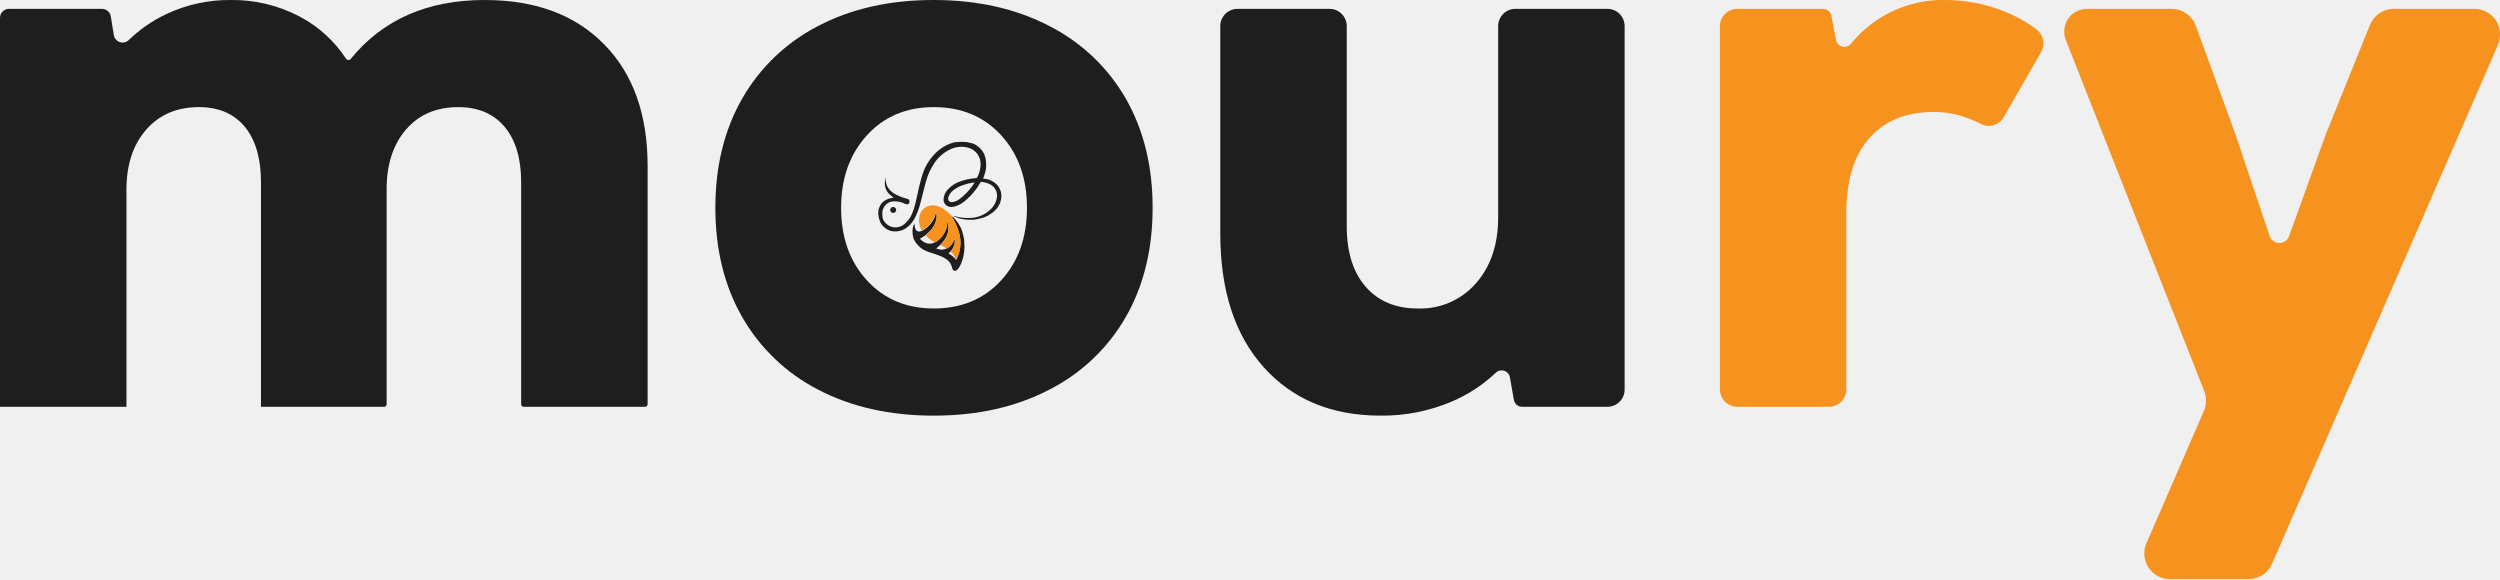
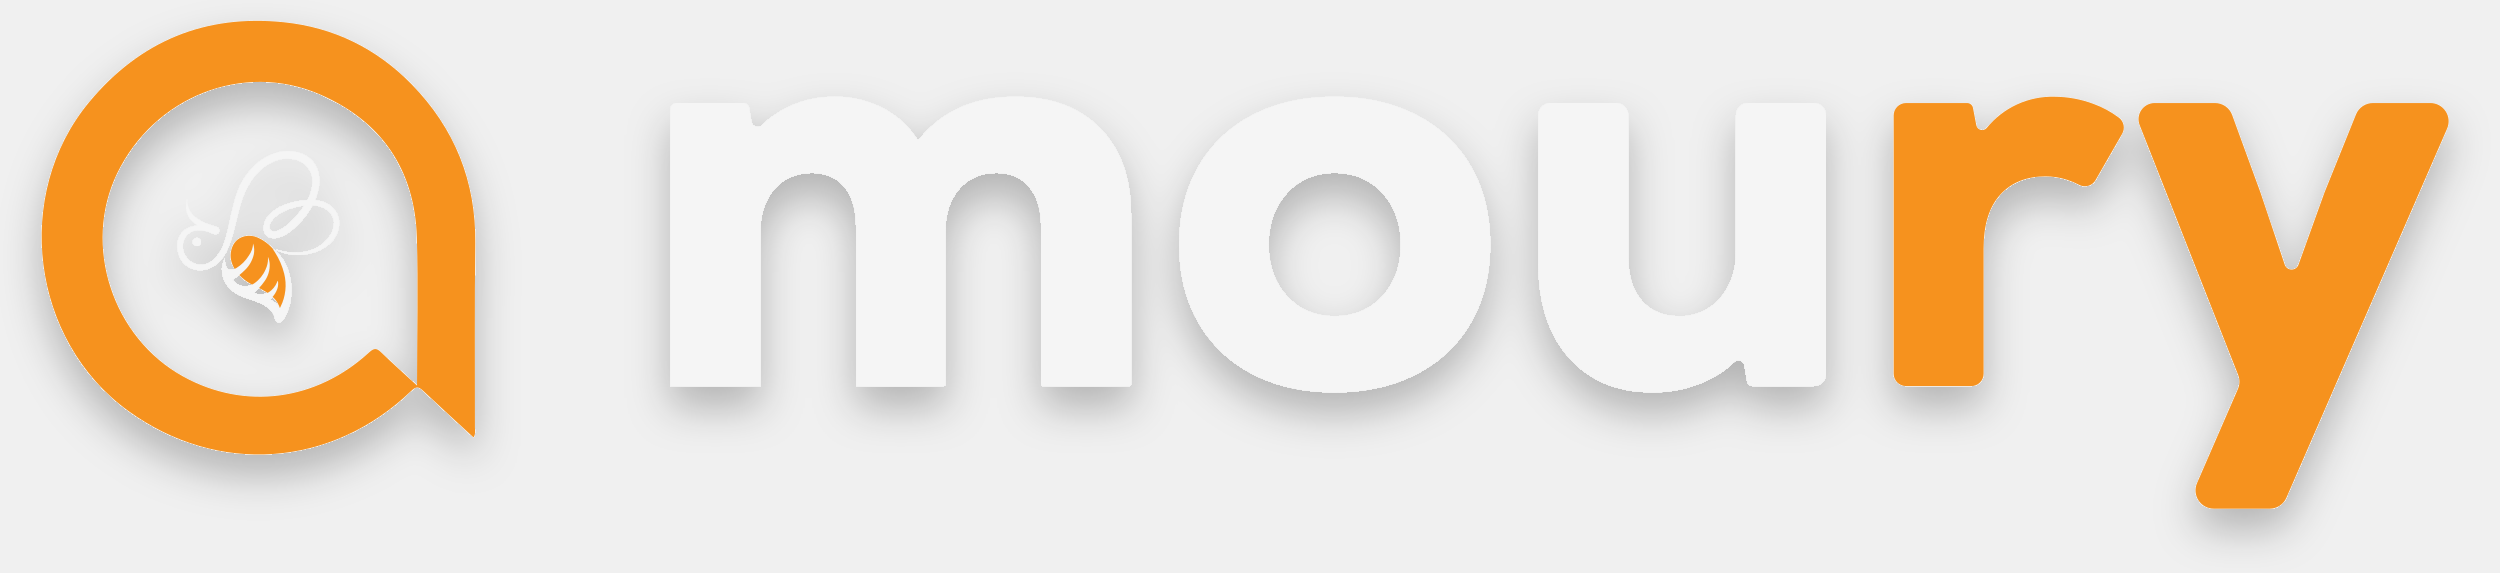
- <svg xmlns="http://www.w3.org/2000/svg" viewBox="0 0 593.06 137.39">
-   <g id="Layer_2" data-name="Layer 2">
-     <g id="Layer_1-2" data-name="Layer 1">
-       <path d="M231.12,52.12a3.54,3.54,0,0,0-.65,0,10.39,10.39,0,0,1-1.58-.06,7.75,7.75,0,0,1-1.52-.32c-.4-.14-.78-.33-1.18-.5.08-.07.15,0,.21,0a10.69,10.69,0,0,0,4,.45,7.2,7.2,0,0,0,4.93-2.37,4.83,4.83,0,0,0,1.06-2,3,3,0,0,0-1.63-3.65,5.75,5.75,0,0,0-2-.52c-.1,0-.13,0-.17.11a15.25,15.25,0,0,1-3.36,4.14,7,7,0,0,1-2.5,1.51,3,3,0,0,1-.88.17,1.75,1.75,0,0,1-2-2,3.64,3.64,0,0,1,1-2.14,7.15,7.15,0,0,1,2.78-1.85,13.8,13.8,0,0,1,3.91-.84.3.3,0,0,0,.29-.19,7,7,0,0,0,.8-3.1,4,4,0,0,0-3.25-4,6.19,6.19,0,0,0-4.14.56,9.27,9.27,0,0,0-3.6,3.18,15.24,15.24,0,0,0-2,4.44c-.46,1.57-.8,3.17-1.22,4.75a17.65,17.65,0,0,1-1.28,3.59,7.35,7.35,0,0,1-1.41,2,8.69,8.69,0,0,1-.75.61.16.16,0,0,0-.12.08c-.11,0-.16.1-.25.14s-.46.22-.68.34h-.07l-.31.07a3.51,3.51,0,0,1-.9.18,1.84,1.84,0,0,0-.47,0c0-.05-.07,0-.11,0a.37.37,0,0,0-.14,0,3.82,3.82,0,0,1-2.31-1.11,3.5,3.5,0,0,1-1-1.65,6,6,0,0,1-.27-1.26,7.31,7.31,0,0,1,.05-1.05s0,0,0-.08c.06-.19.13-.38.2-.57a3.21,3.21,0,0,1,.9-1.31,3.87,3.87,0,0,1,1.2-.69,3.29,3.29,0,0,1,.54-.14l.57-.11s.09,0,.1-.06,0-.06-.07-.08c-.24-.19-.48-.38-.71-.59a3.41,3.41,0,0,1-1.12-1.82c0-.16-.09-.31-.11-.46a6.38,6.38,0,0,1,.13-1.63,0,0,0,0,1,.06,0c.06.09,0,.2,0,.3a3.84,3.84,0,0,0,1.3,2.79,6.16,6.16,0,0,0,1.17.79,12.09,12.09,0,0,0,1.71.71c.42.16.86.24,1.28.4l0,.06a.69.69,0,0,1,0,1,.8.8,0,0,1-.5.13l-.29-.1h0a5.67,5.67,0,0,0-2.74-.61,2.76,2.76,0,0,0-1.58.54.31.31,0,0,0-.09.07,2.32,2.32,0,0,0-.66.77h0a3,3,0,0,0-.34,2.1l0,.24a.25.25,0,0,0,0,.14l.06.2a2.55,2.55,0,0,0,.52.92s0,.07.07.09l0,0a3.2,3.2,0,0,0,4.33.49,6.52,6.52,0,0,0,2.26-3.26,0,0,0,0,0,0,0,1.46,1.46,0,0,0,.18-.45c.16-.51.3-1,.43-1.53s.27-1.14.38-1.71a10.34,10.34,0,0,0,.26-1.23s0,0,0-.07a9.37,9.37,0,0,0,.29-1.16c.15-.62.31-1.23.49-1.84s.37-1.14.58-1.69v0a11,11,0,0,1,.57-1.2c.16-.28.33-.57.51-.84.31-.45.64-.89,1-1.31s.52-.51.74-.81c0-.07.12-.06.14-.12a3,3,0,0,0,.42-.37s.06,0,.06-.05a11.35,11.35,0,0,1,2.35-1.45l.44-.17c.38-.14.78-.24,1.18-.35l.1,0H227s0,0,.07,0,.15,0,.22,0a1.51,1.51,0,0,0,.35-.06c.33,0,.67,0,1,0a6.91,6.91,0,0,1,1.92.34.16.16,0,0,0,.12,0l.73.34s.06,0,.11.06l.74.54h0a5,5,0,0,1,1.44,2.25l.08.31c0,.13.05.26.07.39a8,8,0,0,1,.08.84c0,.32,0,.65,0,1l0,.12c-.06.29-.09.58-.18.87s-.12.47-.19.71a1.63,1.63,0,0,0-.17.57s0,0-.05,0l-.11.27c0,.08,0,.1.06.11l.5.07s.06,0,.09,0a4.44,4.44,0,0,1,.74.18,5.44,5.44,0,0,1,1.4.76,4.06,4.06,0,0,1,1.38,2,4.21,4.21,0,0,1,.15,1.27s0,.08,0,.11a7.65,7.65,0,0,1-.22,1.08.1.1,0,0,0,0,.1,5.49,5.49,0,0,1-.51,1l-.36.55-.08.09a.21.21,0,0,0-.08.06,4.7,4.7,0,0,1-.72.69,10.27,10.27,0,0,1-1.42.94c-.1.05-.24,0-.33.12s-.09,0-.12.06l-.14.06-.74.24-.27.07a6.63,6.63,0,0,1-.86.19C231.42,52.09,231.26,52.06,231.12,52.12Zm.09-8.84-.16,0a12.65,12.65,0,0,0-2.57.61,7.75,7.75,0,0,0-2.38,1.29A3.28,3.28,0,0,0,225,46.72c-.26.83.2,1.36,1.06,1.21a4,4,0,0,0,1.69-.8,14.21,14.21,0,0,0,2.74-2.79A11,11,0,0,0,231.21,43.28Z" fill="#1e1e1e" />
-       <path d="M225.55,51.05c.4.34.77.7,1.14,1.08a9.71,9.71,0,0,1,.73,1v0c.17.29.33.58.49.88l.09.19s0,.07.06.1l0,.1.2.49a.06.06,0,0,0,0,.07l.21.71c.12.41.17.84.25,1.25l0,.14s0,.06,0,.08c0,.41.07.82.07,1.22l0,.15a.29.29,0,0,0,0,.09,10.4,10.4,0,0,1-.23,2.15v0a14,14,0,0,1-.47,1.56h0c-.09.21-.18.42-.29.62a3.28,3.28,0,0,1-.76,1.11.66.66,0,0,1-1.12-.3,6.41,6.41,0,0,0-.23-.78c0-.07-.07-.1-.1-.16a2,2,0,0,0-.76-1s0,0,0,0,0-.09-.08-.12l-.52-.35a5.73,5.73,0,0,0-1-.53c-.49-.21-1-.4-1.48-.56,0,0,0,0-.05,0a.22.22,0,0,0-.14-.09c-.27,0-.5-.18-.77-.22a.11.11,0,0,0-.12,0c-.13-.12-.31-.12-.46-.18l-.74-.3,0,0c-.21-.09-.39-.25-.6-.33a.12.12,0,0,0-.1-.07c-.16-.13-.34-.24-.5-.38a9,9,0,0,1-1-1.06.28.28,0,0,0-.12-.18c0-.11-.11-.17-.15-.26s-.2-.39-.3-.58l-.05-.2a.16.16,0,0,0,0-.13l-.15-.55a.14.14,0,0,0,0-.11l0-.2a4,4,0,0,1,.45-2.45s0,0,0,0h0c.05.27,0,.56.06.83a2.52,2.52,0,0,0,.18.61.89.89,0,0,0,.91.53,1.35,1.35,0,0,0,.62-.18.83.83,0,0,0,.3-.14,6.72,6.72,0,0,0,2.27-2.26A4.06,4.06,0,0,0,222,50.1a3.8,3.8,0,0,1,.12,1.95,5.59,5.59,0,0,1-1.57,2.81c-.32.33-.68.62-1,.92s-.82.56-1.25.8c-.11.06,0,.1,0,.13a3.48,3.48,0,0,0,1.14.84,2.59,2.59,0,0,0,2.36-.07,2.35,2.35,0,0,0,.46-.26,5.79,5.79,0,0,0,2-2.45,4.42,4.42,0,0,0,.44-2,.57.57,0,0,1,0-.29,3.69,3.69,0,0,1,.31,1.29,5,5,0,0,1-.91,3.06,10.74,10.74,0,0,1-1,1.23l-1,.87.42.16a2.66,2.66,0,0,0,2.05-.16l.21-.1a3.9,3.9,0,0,0,1.51-1.8.65.65,0,0,1,.16-.29,2.85,2.85,0,0,1-.1,1.45,4.26,4.26,0,0,1-.85,1.45l-.51.52a1.31,1.31,0,0,1,.19.07,5.51,5.51,0,0,1,1.4,1.15,1,1,0,0,0,.22.25c.08-.05.09-.15.13-.23a8.55,8.55,0,0,0,.65-5.9,12.76,12.76,0,0,0-1.68-3.88A3.37,3.37,0,0,1,225.55,51.05Z" fill="#1e1e1e" />
-       <path d="M212.07,50.49a.72.72,0,0,1-.87-.49.71.71,0,1,1,1.37-.38A.71.71,0,0,1,212.07,50.49Z" fill="#1e1e1e" />
-       <path d="M219.55,55.78c.35-.3.71-.59,1-.92a5.59,5.59,0,0,0,1.57-2.81A3.8,3.8,0,0,0,222,50.1a4.06,4.06,0,0,1-.77,2.15A6.72,6.72,0,0,1,219,54.51a.83.83,0,0,1-.3.14,4.45,4.45,0,0,1-.58-3.39,3.15,3.15,0,0,1,2.4-2.47,3.8,3.8,0,0,1,2.35.26,7.79,7.79,0,0,1,2.52,1.81l.12.13s0,.07.06.07h0a3.37,3.37,0,0,0,.36.61,12.76,12.76,0,0,1,1.68,3.88,8.55,8.55,0,0,1-.65,5.9c0,.08-.05.18-.13.23-.05-.13-.09-.27-.15-.4a4.51,4.51,0,0,0-1.15-1.59,4.26,4.26,0,0,0,.85-1.45,2.85,2.85,0,0,0,.1-1.45.65.65,0,0,0-.16.29,3.9,3.9,0,0,1-1.51,1.8l-.21.1-.15-.11a15,15,0,0,0-1.35-.76,10.74,10.74,0,0,0,1-1.23,5,5,0,0,0,.91-3.06,3.69,3.69,0,0,0-.31-1.29.57.57,0,0,0,0,.29,4.42,4.42,0,0,1-.44,2,5.79,5.79,0,0,1-2,2.45,2.35,2.35,0,0,1-.46.26l-.23-.14A8.14,8.14,0,0,1,219.55,55.78Z" fill="#f6921e" />
-       <path d="M143.31,10.51Q153.63,21,153.63,39.36V95.89a.61.61,0,0,1-.61.61H124.24a.61.61,0,0,1-.61-.61V43.18q0-8.4-3.92-13.09c-2.61-3.11-6.27-4.68-11-4.68q-7.83,0-12.42,5.35T91.72,44.9v51a.61.61,0,0,1-.61.61H61.91V43.18q0-8.4-3.82-13.09C55.54,27,51.91,25.41,47.2,25.41q-7.85,0-12.52,5.35T30,44.9V96.5H0V4.22A2.12,2.12,0,0,1,2.11,2.1H24.19a2.12,2.12,0,0,1,2.09,1.77L27,8.32a2.11,2.11,0,0,0,3.57,1.16,33,33,0,0,1,9.08-6.23A35,35,0,0,1,54.65,0,34.07,34.07,0,0,1,71.08,3.92a29.64,29.64,0,0,1,11,10,.69.69,0,0,0,1.12.06Q94.57,0,115,0,133,0,143.31,10.51Z" fill="#1e1e1e" />
-       <path d="M194,92.39A43.82,43.82,0,0,1,176,75.09q-6.3-11.07-6.3-25.79T176,23.5A43.86,43.86,0,0,1,194,6.21Q205.79,0,221.46,0T249,6.21A43.76,43.76,0,0,1,267.13,23.5q6.3,11.09,6.3,25.8t-6.3,25.79A43.72,43.72,0,0,1,249,92.39q-11.85,6.21-27.51,6.21T194,92.39ZM237.51,66.5q6.11-6.69,6.11-17.2t-6.11-17.2q-6.12-6.69-16-6.69-9.75,0-15.86,6.69t-6.12,17.2q0,10.52,6.12,17.2t15.86,6.68Q231.39,73.18,237.51,66.5Z" fill="#1e1e1e" />
-       <path d="M385.4,6.19V92.41a4.08,4.08,0,0,1-4.08,4.09h-20.2a2,2,0,0,1-2-1.68l-.92-5.25a2,2,0,0,0-3.38-1.13,35.21,35.21,0,0,1-10.4,6.81,42.18,42.18,0,0,1-16.91,3.35q-17.4,0-27.71-11.47T289.48,55.41V6.19a4.09,4.09,0,0,1,4.09-4.09H315.4a4.09,4.09,0,0,1,4.08,4.09v47.5q0,9.18,4.49,14.33t12.33,5.16a17.48,17.48,0,0,0,13.85-6q5.25-6,5.25-15.57V6.19a4.09,4.09,0,0,1,4.09-4.09h21.83A4.08,4.08,0,0,1,385.4,6.19Z" fill="#1e1e1e" />
-       <path d="M474.64,2.39A32.62,32.62,0,0,1,483.13,7a4.13,4.13,0,0,1,1.08,5.34L475.33,27.8A4.09,4.09,0,0,1,470,29.45a28.94,28.94,0,0,0-4.11-1.74,22.71,22.71,0,0,0-7.26-1.15q-9.55,0-15.1,6.11t-5.54,18V92.37a4.12,4.12,0,0,1-4.12,4.13H412.07A4.13,4.13,0,0,1,408,92.37V6.22a4.13,4.13,0,0,1,4.12-4.12H432.5a2,2,0,0,1,1.94,1.6l1.13,5.86a2,2,0,0,0,3.46.87A28.13,28.13,0,0,1,461.64,0,37.52,37.52,0,0,1,474.64,2.39Z" fill="#f6921e" />
-       <path d="M567.88,2.1H587a6.09,6.09,0,0,1,5.59,8.52L539,133.72a6.08,6.08,0,0,1-5.58,3.67H514.78a6.09,6.09,0,0,1-5.59-8.52l13.64-31.4a6.12,6.12,0,0,0,.08-4.66L490.05,9.46a5.39,5.39,0,0,1,5-7.36h20.12a6.09,6.09,0,0,1,5.72,4l9.43,25.81L538.42,56a2.44,2.44,0,0,0,4.6.05l8.71-24.18,10.5-26A6.1,6.1,0,0,1,567.88,2.1Z" fill="#f6921e" />
+ <svg xmlns="http://www.w3.org/2000/svg" width="240" height="55" viewBox="0 0 240 55" fill="none">
+   <g filter="url(#filter0_d_243_1556)">
+     <g clip-path="url(#clip0_243_1556)">
+       <path d="M8.57 9.797C1.188 18.681 2.967 32.684 12.331 39.456C20.914 45.662 31.831 44.894 39.497 37.506C39.945 37.075 40.192 37.112 40.612 37.506C42.193 39.002 43.808 40.464 45.465 41.992C45.675 41.627 45.591 41.332 45.592 41.053C45.602 35.156 45.551 29.258 45.625 23.362C45.697 17.401 43.644 12.322 39.506 8.088C36.144 4.647 32.01 2.626 27.239 2.137C19.686 1.359 13.435 3.943 8.57 9.797ZM30.651 9.035C36.633 11.608 39.823 16.282 40.019 22.803C40.155 27.443 40.039 32.093 40.035 37.015C38.764 35.846 37.663 34.87 36.609 33.846C36.174 33.422 35.929 33.38 35.435 33.834C30.332 38.514 23.5 39.392 17.623 36.17C10.781 32.427 7.894 23.576 11.243 16.646C14.799 9.291 23.308 5.881 30.651 9.035Z" fill="#F6921E" />
+       <path d="M18.783 22.853C18.856 22.833 18.932 22.835 19.004 22.858C19.075 22.882 19.138 22.926 19.184 22.985C19.23 23.044 19.258 23.116 19.264 23.19C19.269 23.265 19.252 23.34 19.215 23.405C19.178 23.471 19.123 23.524 19.056 23.557C18.989 23.591 18.913 23.604 18.839 23.595C18.764 23.586 18.694 23.555 18.637 23.506C18.581 23.457 18.54 23.392 18.52 23.32C18.493 23.223 18.506 23.119 18.555 23.032C18.605 22.945 18.687 22.88 18.783 22.853Z" fill="#F5F5F5" />
+       <path d="M27.287 14.533C27.226 14.55 27.163 14.559 27.099 14.562C27.064 14.584 27.023 14.562 26.986 14.577C26.984 14.579 26.981 14.581 26.978 14.582C26.975 14.584 26.971 14.585 26.968 14.585C26.965 14.585 26.961 14.584 26.958 14.582C26.955 14.581 26.952 14.579 26.95 14.577H26.912L26.856 14.588C26.644 14.646 26.43 14.699 26.224 14.775L25.991 14.866C25.542 15.073 25.12 15.332 24.732 15.639C24.732 15.66 24.714 15.66 24.701 15.664C24.633 15.737 24.558 15.803 24.479 15.863C24.464 15.9 24.413 15.89 24.399 15.928C24.286 16.089 24.127 16.211 24.003 16.363C23.822 16.589 23.646 16.823 23.477 17.065C23.378 17.209 23.289 17.361 23.205 17.511C23.085 17.715 23 17.939 22.901 18.154C22.901 18.157 22.901 18.16 22.901 18.163C22.788 18.461 22.676 18.76 22.588 19.066C22.494 19.393 22.405 19.721 22.327 20.053C22.288 20.262 22.238 20.468 22.176 20.671C22.176 20.685 22.185 20.7 22.168 20.709C22.135 20.932 22.089 21.152 22.032 21.369C21.97 21.673 21.902 21.978 21.828 22.28C21.76 22.552 21.683 22.823 21.599 23.095C21.581 23.182 21.549 23.264 21.504 23.34C21.506 23.342 21.507 23.345 21.507 23.348C21.507 23.35 21.506 23.353 21.504 23.355C21.265 24.05 20.895 24.659 20.295 25.099C19.417 25.748 18.447 25.364 17.977 24.827C17.972 24.82 17.968 24.811 17.965 24.803C17.947 24.793 17.933 24.776 17.925 24.757C17.803 24.611 17.711 24.443 17.653 24.262L17.621 24.153C17.606 24.132 17.599 24.106 17.6 24.08L17.572 23.951C17.494 23.566 17.559 23.167 17.755 22.828C17.837 22.665 17.958 22.524 18.108 22.42C18.119 22.401 18.137 22.386 18.158 22.379C18.402 22.198 18.696 22.098 19 22.091C19.505 22.083 20.004 22.2 20.453 22.433H20.469L20.623 22.488C20.719 22.495 20.814 22.47 20.895 22.417C20.937 22.384 20.972 22.342 20.996 22.294C21.021 22.246 21.034 22.193 21.036 22.139C21.038 22.085 21.028 22.032 21.007 21.983C20.986 21.933 20.954 21.889 20.914 21.853L20.894 21.823C20.671 21.736 20.434 21.687 20.214 21.612C19.9 21.509 19.596 21.381 19.303 21.229C19.078 21.112 18.867 20.971 18.673 20.807C18.46 20.62 18.288 20.39 18.169 20.133C18.049 19.875 17.984 19.596 17.978 19.312C17.978 19.258 17.997 19.202 17.965 19.15C17.961 19.149 17.957 19.148 17.953 19.149C17.949 19.15 17.945 19.151 17.942 19.153C17.939 19.155 17.936 19.159 17.934 19.162C17.932 19.165 17.931 19.169 17.931 19.173C17.871 19.459 17.849 19.752 17.864 20.043C17.878 20.127 17.898 20.209 17.921 20.291C18.012 20.671 18.221 21.012 18.52 21.265C18.641 21.377 18.768 21.481 18.9 21.579C18.916 21.592 18.947 21.593 18.938 21.626C18.93 21.658 18.906 21.65 18.885 21.654L18.581 21.711C18.481 21.729 18.383 21.755 18.288 21.79C18.054 21.873 17.837 21.997 17.647 22.157C17.43 22.348 17.264 22.589 17.164 22.86C17.126 22.959 17.093 23.061 17.059 23.163C17.059 23.177 17.07 23.193 17.051 23.204C17.028 23.391 17.018 23.58 17.02 23.768C17.046 23.997 17.095 24.222 17.164 24.441C17.261 24.779 17.449 25.083 17.708 25.321C18.039 25.655 18.475 25.866 18.942 25.918C18.97 25.916 18.996 25.924 19.018 25.939C19.038 25.939 19.059 25.916 19.077 25.939C19.16 25.928 19.245 25.928 19.328 25.939C19.493 25.929 19.655 25.897 19.811 25.846C19.864 25.832 19.92 25.821 19.974 25.809L20.011 25.799C20.134 25.738 20.253 25.673 20.378 25.621C20.427 25.601 20.452 25.542 20.514 25.544C20.53 25.522 20.553 25.506 20.579 25.5C20.721 25.4 20.858 25.292 20.987 25.177C21.294 24.87 21.549 24.516 21.742 24.127C22.036 23.514 22.264 22.871 22.422 22.209C22.649 21.363 22.83 20.506 23.076 19.665C23.303 18.821 23.666 18.02 24.151 17.293C24.628 16.572 25.284 15.986 26.055 15.595C26.736 15.244 27.518 15.139 28.267 15.299C28.765 15.393 29.213 15.662 29.532 16.056C29.851 16.45 30.019 16.944 30.008 17.451C29.994 18.029 29.848 18.597 29.578 19.109C29.566 19.14 29.544 19.167 29.517 19.186C29.489 19.204 29.456 19.214 29.423 19.214C28.708 19.257 28.004 19.409 27.334 19.663C26.764 19.868 26.251 20.207 25.839 20.651C25.538 20.962 25.351 21.365 25.308 21.796C25.262 22.455 25.695 22.893 26.355 22.864C26.516 22.855 26.675 22.825 26.827 22.774C27.325 22.597 27.781 22.32 28.167 21.959C28.894 21.337 29.505 20.591 29.971 19.755C29.991 19.717 30.01 19.691 30.063 19.697C30.432 19.725 30.792 19.82 31.127 19.977C31.898 20.364 32.223 21.091 32 21.926C31.894 22.314 31.699 22.672 31.43 22.97C30.731 23.759 29.829 24.137 28.797 24.236C28.073 24.294 27.345 24.212 26.652 23.994C26.618 23.984 26.584 23.961 26.54 24.002C26.753 24.093 26.956 24.192 27.169 24.266C27.433 24.352 27.707 24.41 27.984 24.439C28.264 24.47 28.546 24.482 28.827 24.473C28.943 24.454 29.06 24.449 29.177 24.456C29.255 24.437 29.335 24.424 29.415 24.415C29.571 24.389 29.725 24.354 29.877 24.311L30.023 24.273L30.42 24.148L30.494 24.114C30.508 24.089 30.535 24.09 30.556 24.081C30.607 24.035 30.678 24.046 30.735 24.016C31 23.868 31.253 23.701 31.494 23.517C31.633 23.404 31.762 23.28 31.879 23.144C31.89 23.13 31.905 23.118 31.922 23.11L31.962 23.065C32.027 22.969 32.097 22.871 32.155 22.773C32.265 22.599 32.356 22.413 32.427 22.218C32.42 22.197 32.427 22.182 32.444 22.166C32.499 21.977 32.538 21.785 32.561 21.59C32.561 21.571 32.548 21.55 32.561 21.531C32.568 21.301 32.541 21.072 32.481 20.851C32.35 20.426 32.093 20.051 31.743 19.777C31.513 19.606 31.261 19.469 30.994 19.369C30.864 19.326 30.732 19.293 30.598 19.271C30.581 19.271 30.56 19.271 30.547 19.258C30.458 19.245 30.369 19.232 30.276 19.222C30.233 19.222 30.223 19.202 30.243 19.161C30.263 19.12 30.284 19.064 30.304 19.017C30.304 19.001 30.318 18.998 30.331 18.995C30.339 18.888 30.369 18.784 30.418 18.689C30.459 18.564 30.485 18.435 30.524 18.309C30.572 18.158 30.584 17.999 30.617 17.845C30.617 17.823 30.624 17.802 30.628 17.78C30.639 17.608 30.659 17.436 30.658 17.263C30.65 17.113 30.635 16.964 30.611 16.816C30.602 16.744 30.588 16.68 30.576 16.604C30.564 16.528 30.546 16.494 30.532 16.439C30.389 15.976 30.124 15.56 29.764 15.235L29.367 14.948C29.356 14.947 29.344 14.943 29.334 14.938C29.324 14.932 29.315 14.925 29.307 14.915L28.921 14.733C28.91 14.735 28.898 14.734 28.886 14.73C28.875 14.726 28.865 14.719 28.857 14.71C28.524 14.6 28.177 14.538 27.827 14.525C27.647 14.514 27.468 14.522 27.287 14.533ZM28.819 20.297C28.401 20.859 27.908 21.36 27.354 21.786C27.09 21.999 26.78 22.146 26.449 22.217C25.992 22.296 25.741 22.012 25.881 21.569C26 21.243 26.211 20.96 26.489 20.753C26.868 20.449 27.298 20.216 27.759 20.062C28.205 19.908 28.666 19.798 29.135 19.736C29.157 19.736 29.178 19.736 29.222 19.728C29.09 19.937 28.958 20.119 28.819 20.297Z" fill="#F5F5F5" />
+       <path d="M21.584 24.853H21.58V24.849L21.584 24.853Z" fill="#F5F5F5" />
+       <path d="M26.388 24.207C26.312 24.108 26.248 24.001 26.197 23.887C26.408 24.067 26.609 24.258 26.801 24.459C26.943 24.622 27.074 24.794 27.194 24.974L27.202 24.995L27.463 25.464L27.512 25.568C27.512 25.579 27.514 25.589 27.519 25.598C27.525 25.607 27.533 25.614 27.542 25.619L27.558 25.673L27.664 25.945C27.662 25.951 27.661 25.959 27.664 25.965C27.666 25.972 27.672 25.977 27.678 25.98C27.713 26.107 27.749 26.235 27.785 26.361C27.849 26.58 27.878 26.807 27.921 27.031C27.921 27.056 27.928 27.079 27.931 27.103C27.933 27.128 27.931 27.133 27.931 27.148C27.954 27.366 27.972 27.582 27.973 27.801L27.981 27.881C27.975 27.895 27.97 27.91 27.968 27.926C27.968 28.313 27.927 28.699 27.846 29.077C27.846 29.077 27.846 29.091 27.846 29.098C27.777 29.38 27.694 29.658 27.596 29.932C27.545 30.042 27.498 30.155 27.439 30.261C27.323 30.473 27.233 30.706 27.031 30.859C26.986 30.904 26.93 30.935 26.869 30.95C26.807 30.965 26.743 30.964 26.683 30.947C26.622 30.929 26.567 30.895 26.524 30.849C26.481 30.803 26.451 30.747 26.436 30.685C26.403 30.543 26.361 30.404 26.31 30.267C26.31 30.231 26.273 30.214 26.26 30.181C26.181 29.965 26.039 29.778 25.852 29.645C25.85 29.64 25.847 29.635 25.842 29.632C25.84 29.618 25.835 29.605 25.827 29.593C25.819 29.582 25.808 29.572 25.796 29.565L25.524 29.38C25.352 29.269 25.17 29.173 24.98 29.095C24.723 28.983 24.46 28.884 24.193 28.8C24.192 28.797 24.19 28.795 24.188 28.794C24.186 28.792 24.184 28.79 24.181 28.79C24.179 28.789 24.176 28.789 24.173 28.789C24.171 28.789 24.168 28.79 24.166 28.792C24.156 28.779 24.145 28.768 24.131 28.761C24.117 28.753 24.102 28.747 24.087 28.745C23.951 28.725 23.815 28.65 23.679 28.626C23.671 28.616 23.661 28.609 23.649 28.604C23.637 28.6 23.625 28.599 23.612 28.601C23.538 28.551 23.454 28.517 23.366 28.502C23.23 28.45 23.105 28.396 22.975 28.343L22.954 28.331C22.841 28.282 22.749 28.195 22.632 28.157C22.625 28.131 22.605 28.124 22.583 28.117C22.493 28.051 22.398 27.991 22.311 27.916C22.122 27.742 21.947 27.553 21.788 27.352C21.784 27.332 21.776 27.312 21.765 27.295C21.753 27.278 21.738 27.264 21.721 27.253C21.721 27.194 21.665 27.162 21.642 27.117C21.596 27.012 21.536 26.913 21.482 26.811C21.472 26.776 21.464 26.74 21.454 26.705C21.457 26.692 21.457 26.678 21.453 26.665C21.448 26.652 21.441 26.641 21.431 26.631L21.354 26.34C21.358 26.331 21.359 26.32 21.358 26.31C21.356 26.299 21.352 26.289 21.346 26.281C21.346 26.244 21.332 26.207 21.327 26.172C21.264 25.72 21.348 25.261 21.566 24.86C21.566 24.86 21.574 24.86 21.58 24.852C21.603 25 21.58 25.15 21.611 25.298C21.628 25.41 21.66 25.518 21.706 25.621C21.746 25.715 21.815 25.793 21.902 25.844C21.99 25.895 22.092 25.916 22.193 25.904C22.309 25.899 22.423 25.868 22.525 25.812C22.582 25.795 22.637 25.77 22.686 25.737C23.18 25.435 23.596 25.021 23.899 24.528C24.142 24.191 24.283 23.791 24.307 23.375C24.419 23.712 24.442 24.072 24.372 24.42C24.242 24.989 23.949 25.509 23.528 25.915C23.358 26.092 23.166 26.245 22.984 26.406C22.763 26.554 22.546 26.709 22.311 26.837C22.257 26.867 22.302 26.887 22.319 26.906C22.49 27.096 22.697 27.249 22.928 27.357C23.127 27.451 23.344 27.497 23.564 27.489C23.783 27.482 23.997 27.423 24.189 27.317C24.277 27.283 24.36 27.237 24.435 27.181C24.902 26.849 25.269 26.394 25.494 25.867C25.652 25.54 25.733 25.181 25.73 24.818C25.717 24.767 25.717 24.714 25.73 24.663C25.825 24.882 25.881 25.116 25.894 25.355C25.915 25.938 25.743 26.511 25.404 26.986C25.244 27.219 25.066 27.439 24.873 27.646L24.355 28.111C24.438 28.142 24.506 28.173 24.578 28.194C24.757 28.255 24.946 28.279 25.135 28.265C25.324 28.25 25.507 28.198 25.675 28.111C25.712 28.093 25.751 28.078 25.785 28.058C26.148 27.829 26.43 27.494 26.593 27.098C26.607 27.039 26.636 26.985 26.677 26.941C26.727 27.199 26.71 27.465 26.628 27.714C26.528 27.999 26.373 28.263 26.173 28.49L25.901 28.762C25.935 28.771 25.969 28.784 26.001 28.8C26.283 28.962 26.535 29.17 26.749 29.414C26.781 29.466 26.821 29.512 26.867 29.55C26.912 29.523 26.918 29.471 26.938 29.431C27.426 28.453 27.55 27.333 27.288 26.273C27.102 25.54 26.798 24.842 26.388 24.207Z" fill="#F5F5F5" />
+       <path d="M26.195 23.889V23.885L26.199 23.889H26.195Z" fill="#F5F5F5" />
+       <path d="M19.249 23.117C19.265 23.166 19.271 23.217 19.267 23.269C19.263 23.32 19.248 23.37 19.224 23.415C19.2 23.46 19.167 23.5 19.127 23.533C19.086 23.565 19.04 23.588 18.991 23.602C18.941 23.616 18.889 23.619 18.838 23.613C18.787 23.606 18.738 23.588 18.694 23.562C18.65 23.536 18.612 23.5 18.582 23.459C18.552 23.417 18.53 23.37 18.519 23.32C18.498 23.225 18.514 23.125 18.564 23.042C18.614 22.958 18.694 22.897 18.788 22.871C18.881 22.845 18.982 22.856 19.067 22.902C19.153 22.948 19.218 23.025 19.249 23.117Z" fill="#F5F5F5" />
+       <path d="M24.754 22.815C25.264 23.043 25.723 23.372 26.102 23.782C26.124 23.803 26.145 23.828 26.166 23.851C26.188 23.874 26.166 23.885 26.195 23.887C26.246 24 26.309 24.108 26.385 24.207C26.796 24.845 27.1 25.546 27.284 26.282C27.547 27.343 27.423 28.462 26.935 29.44C26.914 29.481 26.909 29.532 26.864 29.56C26.838 29.489 26.815 29.424 26.788 29.349C26.648 29.023 26.437 28.732 26.172 28.497C26.372 28.27 26.527 28.006 26.627 27.72C26.71 27.471 26.727 27.205 26.676 26.948C26.635 26.992 26.606 27.046 26.592 27.104C26.429 27.5 26.147 27.836 25.784 28.064C25.75 28.084 25.711 28.099 25.674 28.117C25.647 28.097 25.62 28.075 25.591 28.056C25.359 27.909 25.118 27.776 24.872 27.648C25.065 27.442 25.243 27.222 25.404 26.989C25.742 26.514 25.914 25.94 25.893 25.357C25.88 25.119 25.824 24.884 25.729 24.665C25.716 24.716 25.716 24.77 25.729 24.82C25.732 25.184 25.652 25.543 25.493 25.87C25.268 26.397 24.901 26.851 24.434 27.183C24.359 27.24 24.276 27.285 24.188 27.319L24.066 27.247C23.662 27.026 23.294 26.743 22.978 26.408C23.163 26.248 23.355 26.094 23.522 25.918C23.942 25.512 24.236 24.992 24.366 24.422C24.436 24.074 24.413 23.714 24.301 23.378C24.277 23.793 24.135 24.193 23.893 24.531C23.589 25.023 23.174 25.438 22.68 25.739C22.63 25.772 22.576 25.797 22.518 25.814C22.195 25.247 22.044 24.646 22.207 24.001C22.38 23.321 22.794 22.852 23.492 22.681C23.916 22.586 24.359 22.634 24.754 22.815Z" fill="#F6921E" />
    </g>
+     <path d="M105.609 12.314C107.589 14.327 108.579 17.095 108.579 20.617V36.888C108.579 36.934 108.561 36.979 108.528 37.012C108.495 37.045 108.45 37.063 108.403 37.063H100.12C100.073 37.063 100.029 37.045 99.996 37.012C99.963 36.979 99.945 36.934 99.945 36.888V21.717C99.945 20.105 99.568 18.849 98.816 17.949C98.065 17.054 97.012 16.602 95.65 16.602C94.148 16.602 92.956 17.116 92.076 18.142C91.195 19.169 90.756 20.525 90.76 22.212V36.891C90.76 36.937 90.742 36.982 90.709 37.015C90.676 37.048 90.631 37.066 90.585 37.066H82.18V21.717C82.18 20.105 81.814 18.849 81.081 17.949C80.347 17.06 79.302 16.602 77.946 16.602C76.44 16.602 75.239 17.116 74.343 18.142C73.447 19.169 72.998 20.525 72.996 22.212V37.063H64.361V10.504C64.361 10.342 64.425 10.187 64.539 10.073C64.653 9.959 64.807 9.894 64.969 9.893H71.324C71.468 9.893 71.608 9.945 71.718 10.038C71.828 10.131 71.901 10.26 71.925 10.403L72.132 11.684C72.15 11.794 72.198 11.897 72.271 11.982C72.344 12.066 72.438 12.13 72.544 12.164C72.65 12.199 72.764 12.203 72.873 12.177C72.981 12.152 73.081 12.096 73.16 12.017C73.924 11.278 74.808 10.671 75.773 10.224C77.126 9.597 78.6 9.277 80.091 9.289C81.737 9.262 83.363 9.65 84.82 10.417C86.102 11.092 87.192 12.083 87.986 13.295C88.003 13.322 88.026 13.344 88.053 13.36C88.08 13.376 88.111 13.385 88.142 13.387C88.174 13.388 88.205 13.383 88.234 13.37C88.263 13.357 88.288 13.337 88.308 13.313C90.49 10.63 93.54 9.289 97.461 9.289C100.914 9.289 103.63 10.297 105.609 12.314Z" fill="#F5F5F5" />
+     <path d="M120.197 35.879C118.024 34.757 116.224 33.027 115.016 30.9C113.808 28.776 113.203 26.302 113.203 23.477C113.203 20.653 113.808 18.177 115.016 16.051C116.225 13.926 118.025 12.197 120.197 11.075C122.459 9.883 125.094 9.288 128.101 9.288C131.107 9.288 133.75 9.883 136.027 11.075C138.214 12.19 140.028 13.919 141.245 16.051C142.454 18.179 143.059 20.655 143.059 23.477C143.059 26.3 142.454 28.774 141.245 30.9C140.029 33.033 138.215 34.764 136.027 35.879C133.753 37.071 131.114 37.667 128.109 37.667C125.104 37.667 122.467 37.071 120.197 35.879ZM132.72 28.428C133.893 27.144 134.479 25.494 134.479 23.477C134.479 21.46 133.893 19.81 132.72 18.527C131.546 17.243 130.011 16.601 128.115 16.601C126.244 16.601 124.723 17.243 123.55 18.527C122.378 19.81 121.791 21.46 121.789 23.477C121.789 25.496 122.376 27.146 123.55 28.428C124.725 29.709 126.246 30.35 128.115 30.35C130.011 30.35 131.546 29.709 132.72 28.428Z" fill="#F5F5F5" />
+     <path d="M175.287 11.069V35.885C175.288 36.039 175.258 36.192 175.199 36.335C175.14 36.478 175.054 36.608 174.944 36.717C174.835 36.826 174.706 36.913 174.563 36.972C174.42 37.031 174.267 37.062 174.113 37.062H168.299C168.161 37.064 168.027 37.016 167.921 36.927C167.816 36.838 167.746 36.715 167.723 36.578L167.459 35.067C167.443 34.962 167.398 34.864 167.33 34.782C167.262 34.701 167.173 34.64 167.072 34.606C166.971 34.573 166.863 34.568 166.76 34.592C166.656 34.615 166.562 34.667 166.486 34.742C165.612 35.568 164.599 36.231 163.493 36.702C161.954 37.355 160.297 37.683 158.625 37.666C155.287 37.666 152.628 36.566 150.65 34.365C148.672 32.164 147.682 29.121 147.68 25.235V11.069C147.68 10.757 147.804 10.457 148.024 10.236C148.245 10.016 148.545 9.892 148.857 9.892H155.14C155.452 9.892 155.75 10.017 155.971 10.237C156.191 10.458 156.314 10.757 156.314 11.069V24.74C156.314 26.502 156.745 27.877 157.607 28.865C158.468 29.853 159.651 30.348 161.155 30.35C161.907 30.378 162.655 30.238 163.345 29.939C164.034 29.64 164.648 29.19 165.142 28.623C166.149 27.472 166.653 25.978 166.653 24.142V11.069C166.653 10.757 166.777 10.457 166.998 10.236C167.218 10.016 167.518 9.892 167.83 9.892H174.113C174.267 9.892 174.42 9.922 174.563 9.981C174.706 10.04 174.835 10.127 174.944 10.237C175.054 10.346 175.14 10.476 175.199 10.618C175.258 10.761 175.288 10.914 175.287 11.069Z" fill="#F5F5F5" />
+     <path d="M200.973 9.976C201.849 10.294 202.673 10.742 203.417 11.303C203.646 11.477 203.804 11.73 203.862 12.013C203.919 12.295 203.871 12.589 203.728 12.84L201.172 17.289C201.024 17.548 200.783 17.741 200.498 17.829C200.214 17.917 199.906 17.894 199.638 17.764C199.257 17.567 198.861 17.4 198.455 17.263C197.781 17.04 197.075 16.929 196.365 16.932C194.533 16.932 193.084 17.519 192.019 18.691C190.954 19.863 190.423 21.59 190.425 23.872V35.874C190.425 36.03 190.395 36.184 190.335 36.328C190.276 36.473 190.189 36.604 190.078 36.714C189.968 36.825 189.837 36.912 189.693 36.972C189.549 37.032 189.395 37.062 189.239 37.062H182.964C182.652 37.058 182.354 36.931 182.135 36.708C181.916 36.486 181.793 36.186 181.793 35.874V11.078C181.794 10.764 181.919 10.463 182.141 10.241C182.363 10.018 182.665 9.893 182.979 9.892H188.845C188.976 9.894 189.104 9.94 189.205 10.024C189.307 10.108 189.377 10.224 189.403 10.353L189.728 12.04C189.752 12.143 189.803 12.238 189.878 12.315C189.952 12.391 190.046 12.445 190.149 12.47C190.252 12.496 190.361 12.493 190.462 12.461C190.564 12.43 190.654 12.37 190.724 12.29C191.506 11.324 192.499 10.55 193.628 10.03C194.756 9.509 195.989 9.255 197.232 9.288C198.51 9.294 199.777 9.527 200.973 9.976Z" fill="#F6921E" />
+     <path d="M227.809 9.892H233.312C233.603 9.891 233.89 9.964 234.146 10.102C234.402 10.24 234.62 10.44 234.779 10.683C234.939 10.926 235.036 11.206 235.06 11.495C235.085 11.785 235.037 12.077 234.921 12.344L219.497 47.774C219.361 48.088 219.137 48.355 218.852 48.543C218.567 48.73 218.232 48.831 217.891 48.831H212.526C212.235 48.831 211.948 48.759 211.692 48.621C211.436 48.483 211.218 48.283 211.059 48.039C210.899 47.796 210.802 47.517 210.778 47.227C210.753 46.937 210.801 46.645 210.917 46.379L214.843 37.341C215.027 36.914 215.035 36.432 214.866 36L205.408 12.01C205.316 11.775 205.282 11.521 205.31 11.271C205.338 11.02 205.427 10.78 205.569 10.571C205.711 10.363 205.901 10.192 206.124 10.073C206.347 9.955 206.595 9.892 206.847 9.892H212.638C212.997 9.892 213.348 10.002 213.643 10.208C213.937 10.414 214.161 10.705 214.284 11.043L216.999 18.471L219.33 25.405C219.377 25.543 219.465 25.662 219.583 25.747C219.701 25.832 219.842 25.879 219.987 25.88C220.132 25.882 220.274 25.838 220.394 25.756C220.513 25.673 220.604 25.556 220.654 25.419L223.161 18.46L226.183 10.977C226.316 10.655 226.541 10.38 226.831 10.187C227.121 9.994 227.461 9.891 227.809 9.892Z" fill="#F6921E" />
  </g>
+   <defs>
+     <filter id="filter0_d_243_1556" x="0" y="0" width="239.066" height="54.831" filterUnits="userSpaceOnUse" color-interpolation-filters="sRGB">
+       <feFlood flood-opacity="0" result="BackgroundImageFix" />
+       <feColorMatrix in="SourceAlpha" type="matrix" values="0 0 0 0 0 0 0 0 0 0 0 0 0 0 0 0 0 0 127 0" result="hardAlpha" />
+       <feOffset dy="2" />
+       <feGaussianBlur stdDeviation="2" />
+       <feComposite in2="hardAlpha" operator="out" />
+       <feColorMatrix type="matrix" values="0 0 0 0 0 0 0 0 0 0 0 0 0 0 0 0 0 0 0.25 0" />
+       <feBlend mode="normal" in2="BackgroundImageFix" result="effect1_dropShadow_243_1556" />
+       <feBlend mode="normal" in="SourceGraphic" in2="effect1_dropShadow_243_1556" result="shape" />
+     </filter>
+     <clipPath id="clip0_243_1556">
+       <rect width="41.627" height="41.627" fill="white" transform="translate(4 2)" />
+     </clipPath>
+   </defs>
</svg>
